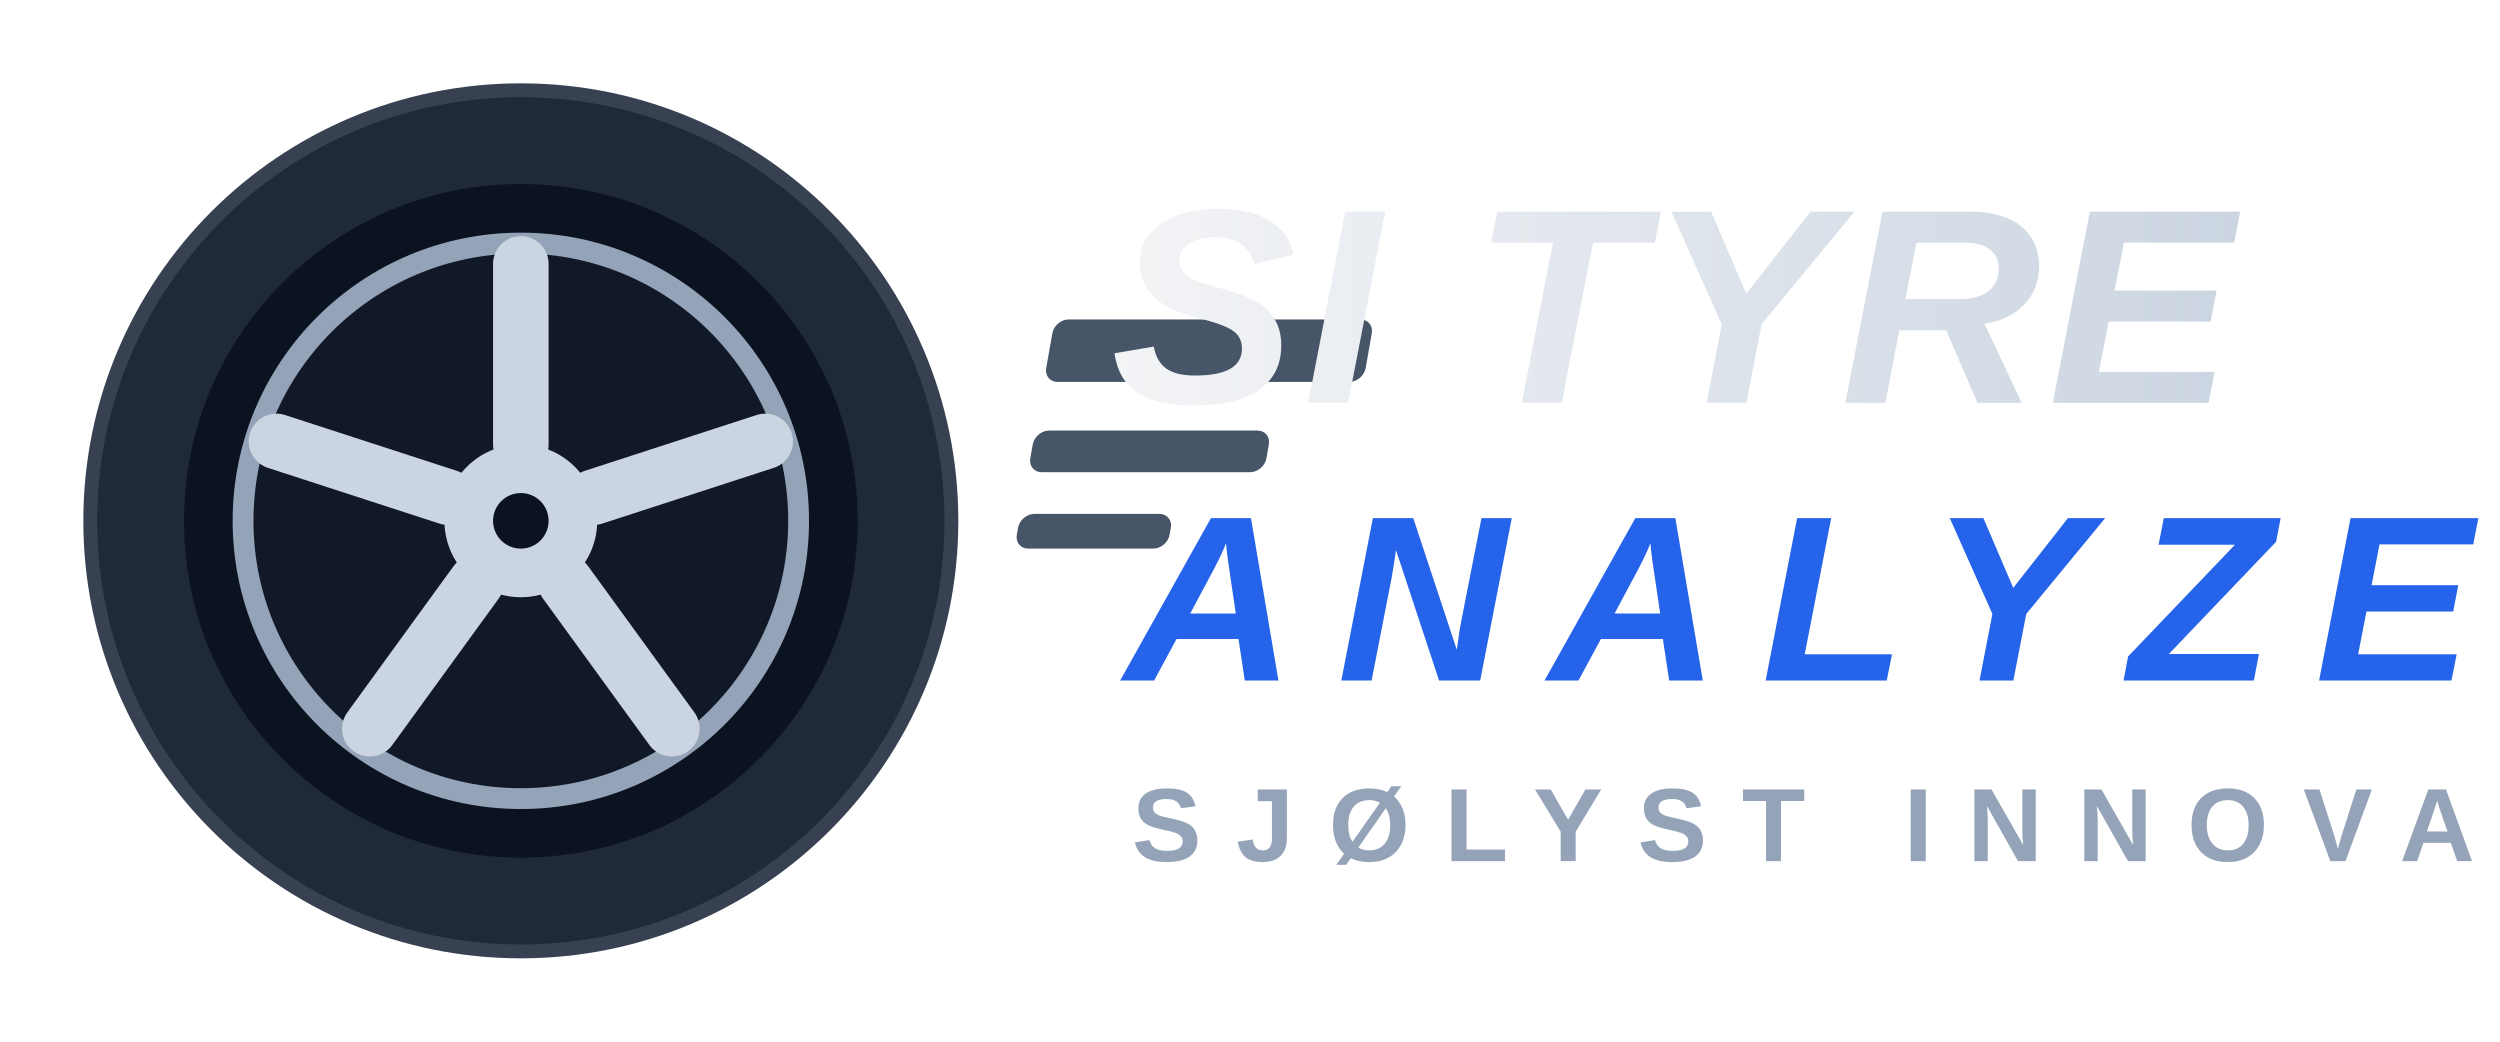
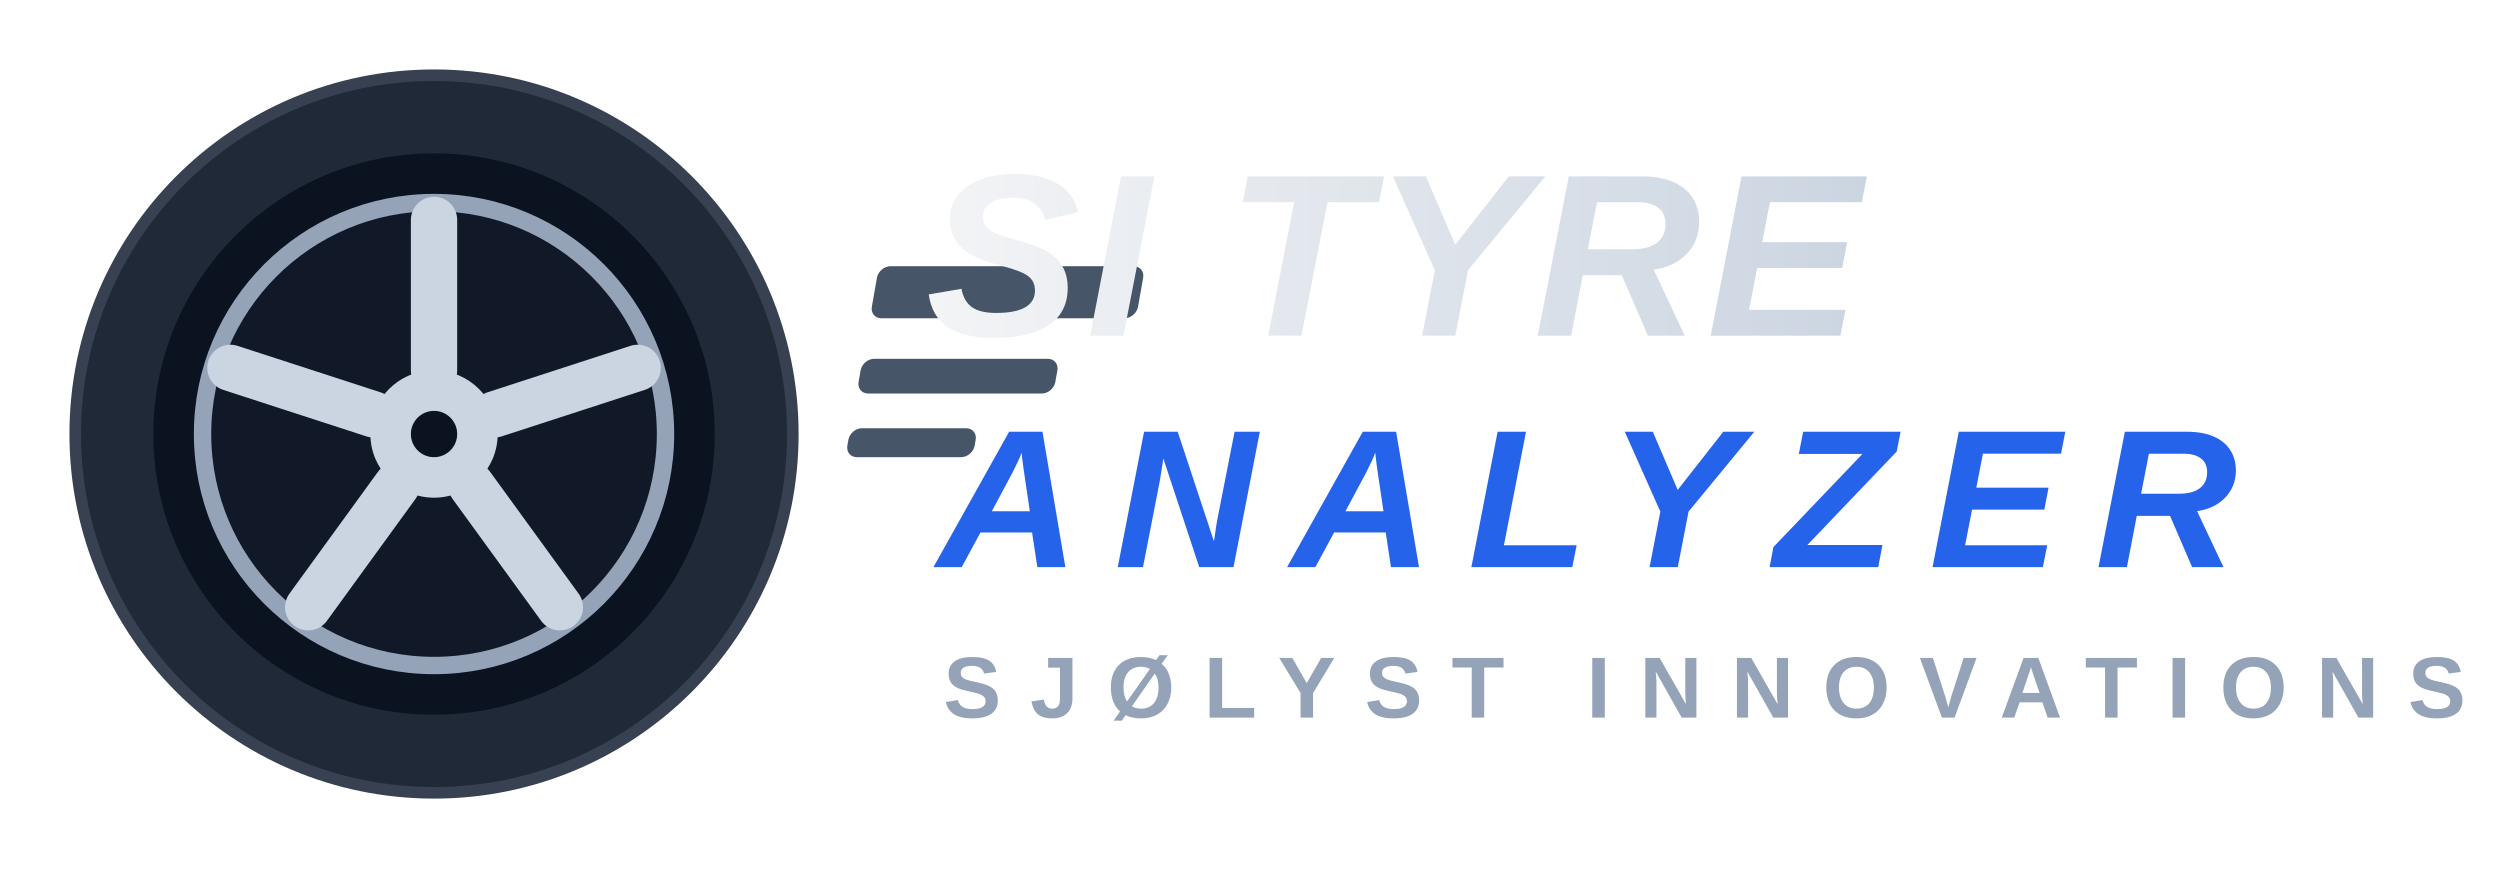
- <svg xmlns="http://www.w3.org/2000/svg" width="360" height="150" viewBox="0 0 360 150" fill="none">
+ <svg xmlns="http://www.w3.org/2000/svg" width="432" height="150" viewBox="0 0 432 150" fill="none">
  <defs>
    <linearGradient id="word" x1="0" y1="0" x2="1" y2="0">
      <stop offset="0" stop-color="#f3f4f6" />
      <stop offset="1" stop-color="#cbd5e1" />
    </linearGradient>
  </defs>
  <g transform="translate(75 75)">
    <circle r="62" fill="#0b1220" />
    <circle r="55" fill="none" stroke="#1f2937" stroke-width="13" />
    <circle r="62" fill="none" stroke="#374151" stroke-width="2" />
    <circle r="40" fill="#111827" stroke="#94a3b8" stroke-width="3" />
    <g stroke="#cbd5e1" stroke-width="8" stroke-linecap="round">
      <line x1="0" y1="-11" x2="0" y2="-37" />
      <line x1="0" y1="-11" x2="0" y2="-37" transform="rotate(72)" />
      <line x1="0" y1="-11" x2="0" y2="-37" transform="rotate(144)" />
      <line x1="0" y1="-11" x2="0" y2="-37" transform="rotate(216)" />
      <line x1="0" y1="-11" x2="0" y2="-37" transform="rotate(288)" />
    </g>
    <circle r="11" fill="#cbd5e1" />
    <circle r="4" fill="#0b1220" />
  </g>
  <g transform="translate(160 0)">
    <g transform="skewX(-10)">
      <rect x="0" y="46" width="46" height="9" rx="2" fill="#475569" />
      <rect x="0" y="62" width="34" height="6" rx="2" fill="#475569" />
      <rect x="0" y="74" width="22" height="5" rx="2" fill="#475569" />
    </g>
    <text x="0" y="58" font-family="Segoe UI, Arial, sans-serif" font-size="40" font-weight="800" font-style="italic" fill="url(#word)" letter-spacing="1">SI TYRE</text>
    <text x="2" y="98" font-family="Segoe UI, Arial, sans-serif" font-size="34" font-weight="800" font-style="italic" fill="#2563eb" letter-spacing="6">ANALYZER</text>
    <text x="3" y="124" font-family="Segoe UI, Arial, sans-serif" font-size="15" font-weight="600" fill="#94a3b8" letter-spacing="5">SJØLYST INNOVATIONS</text>
  </g>
</svg>
